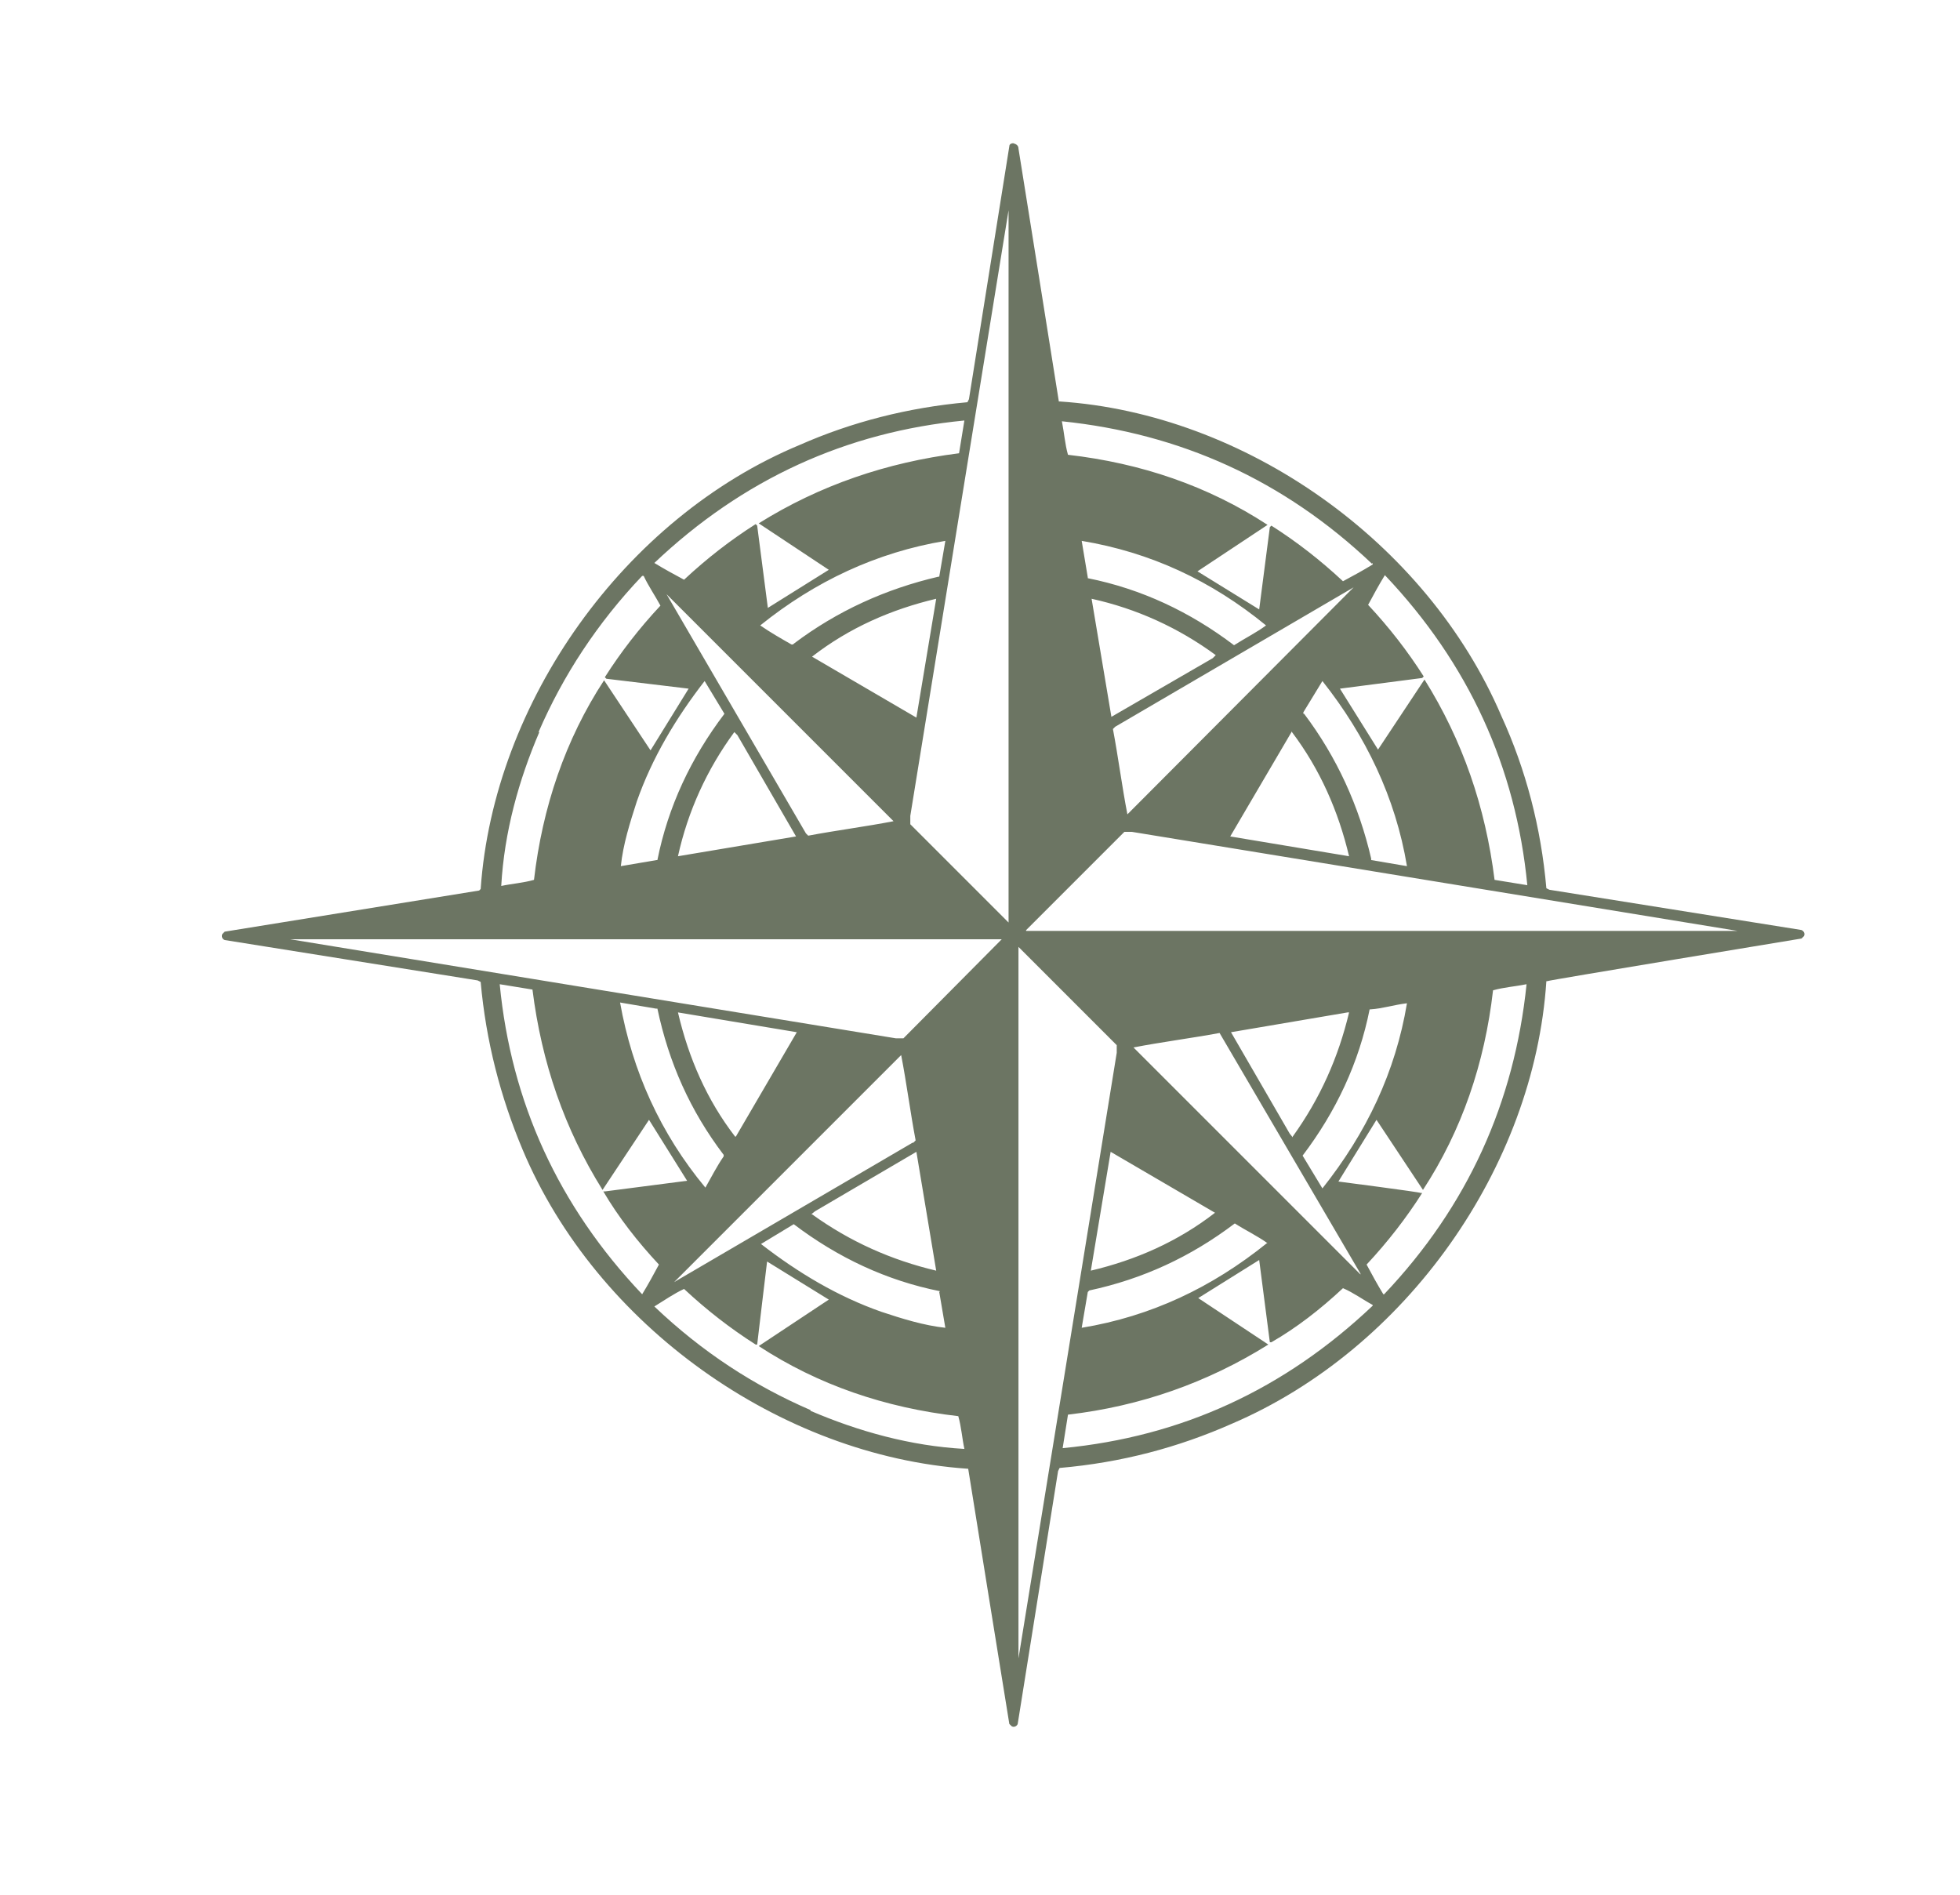
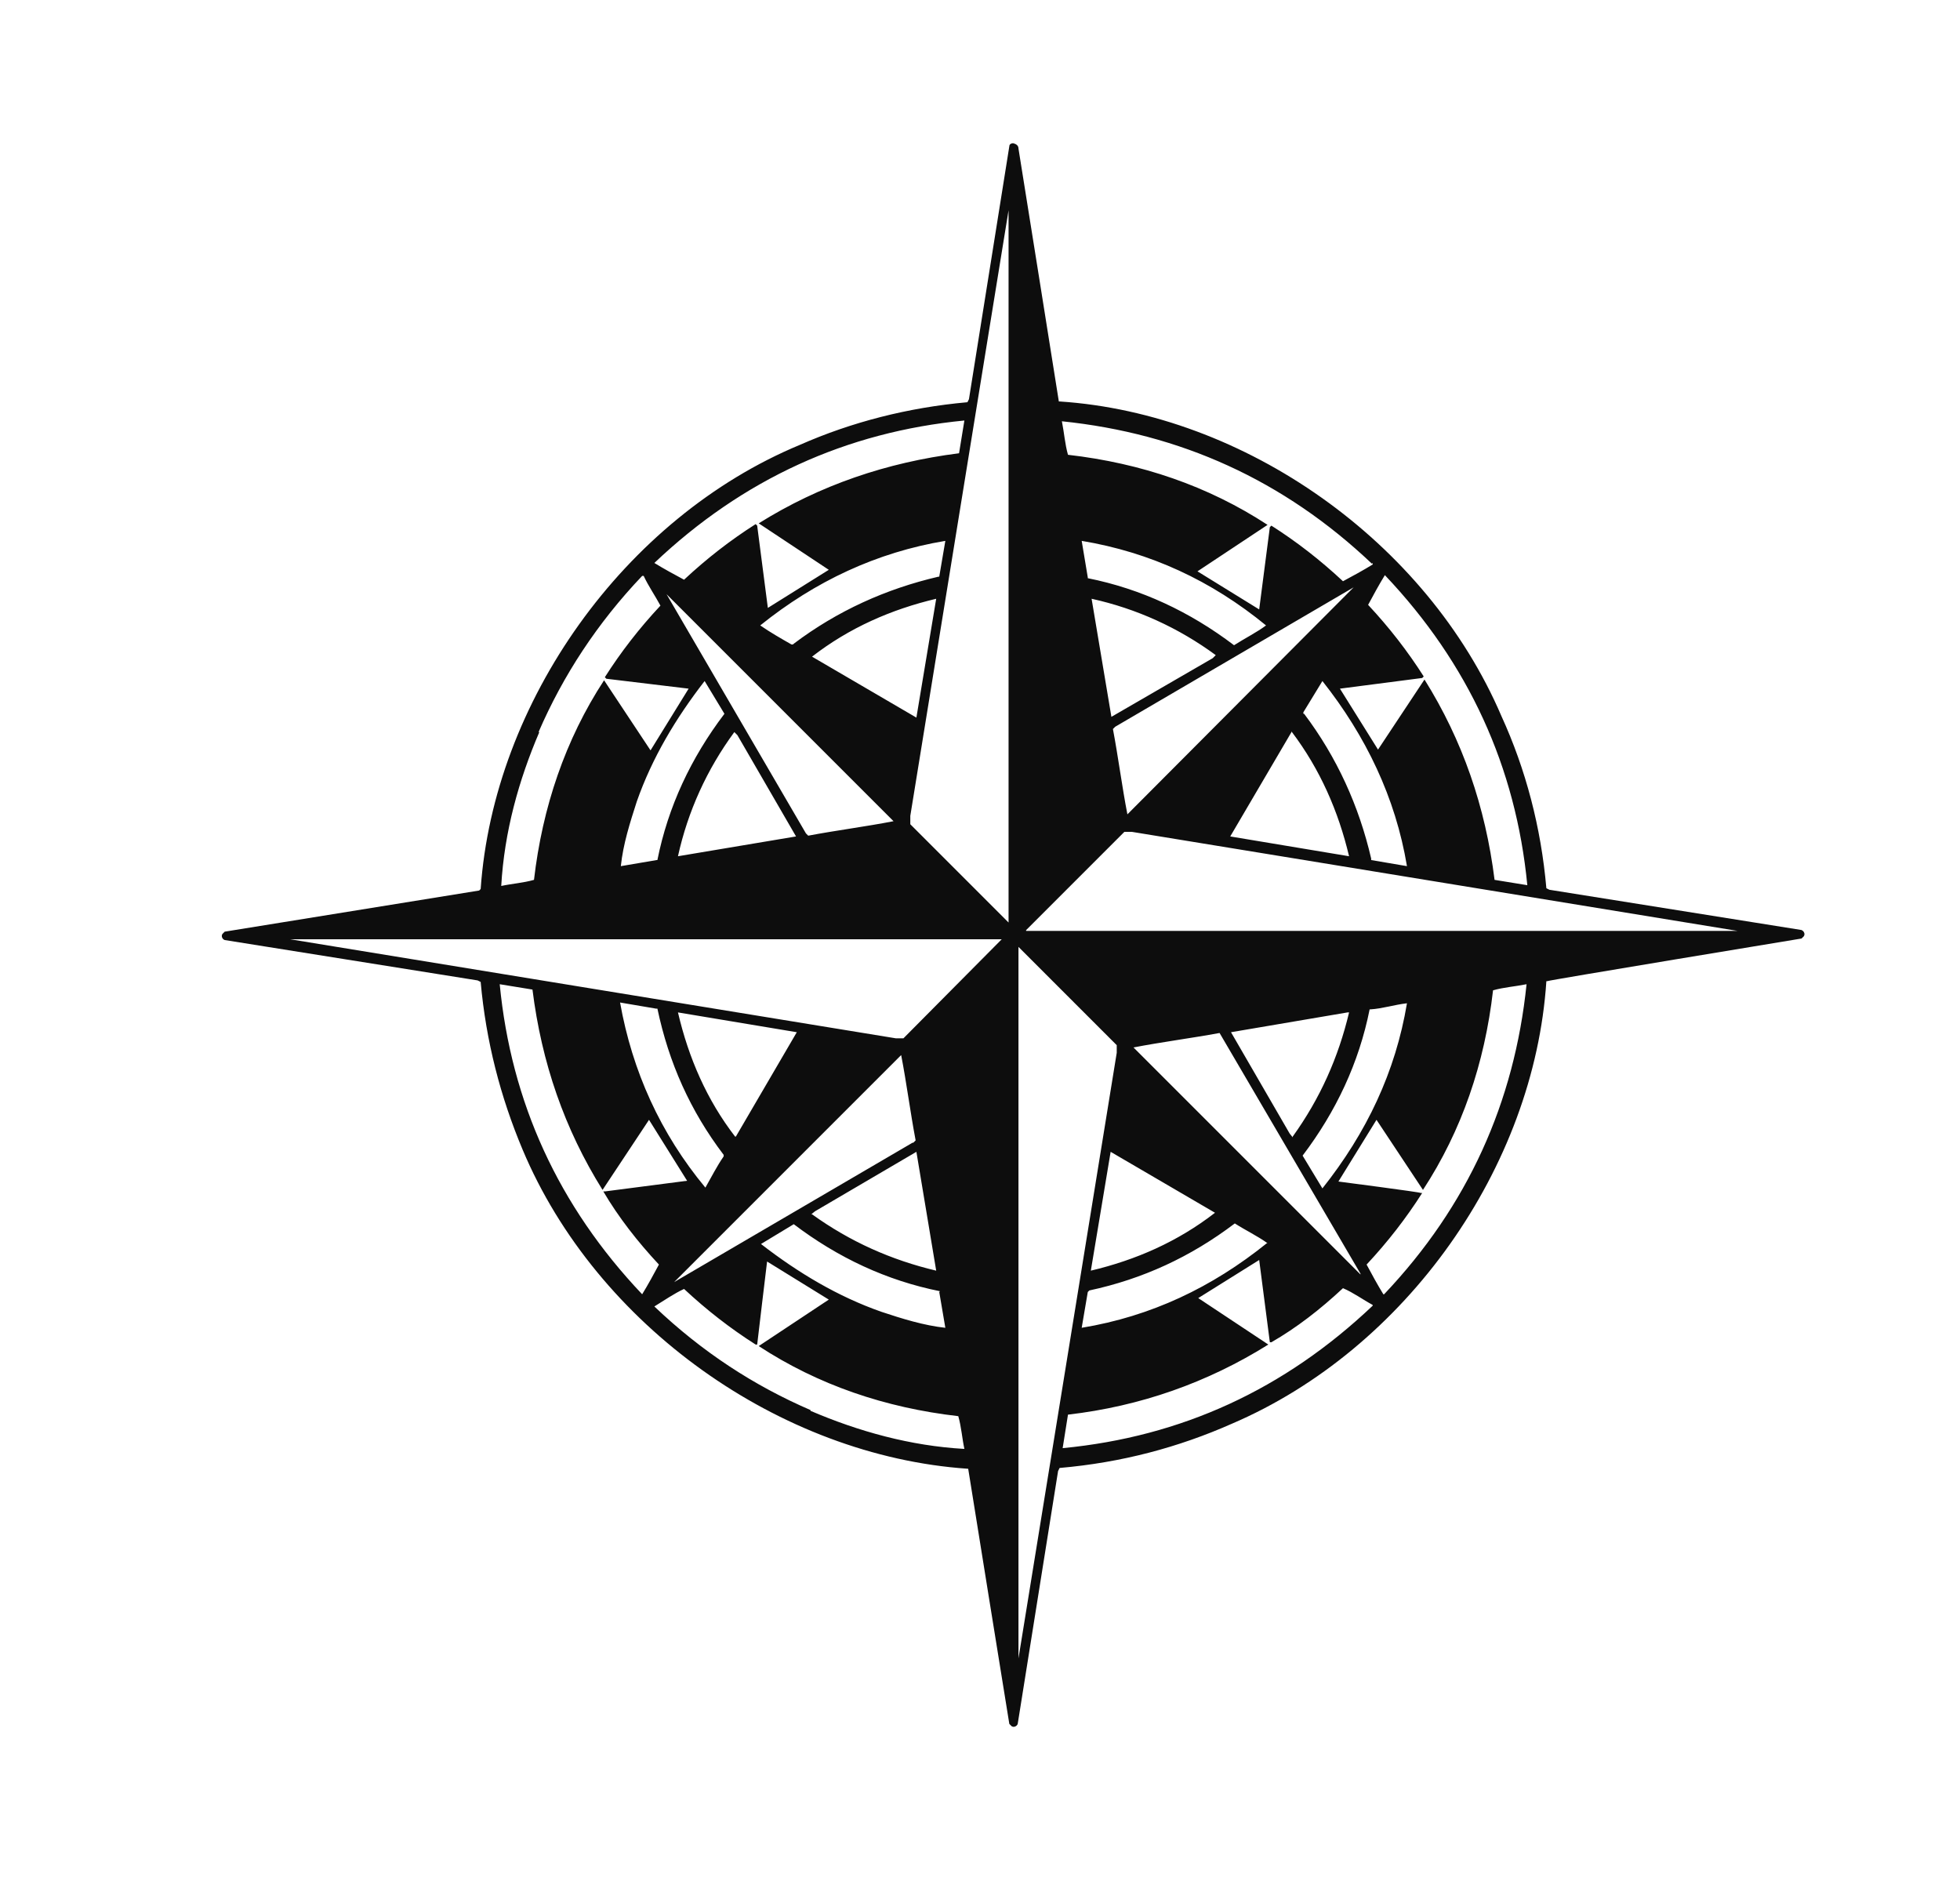
<svg xmlns="http://www.w3.org/2000/svg" id="Capa_2" viewBox="0 0 257.3 248.7">
  <defs>
-     <style> .st0 { fill: #6c7563; } </style>
+     <style> .st0 { fill: #0D0D0D; } </style>
  </defs>
  <g id="objects">
    <path class="st0" d="M236.6,122.1l-33.2-5.3-.4-.2c-.7-8-2.7-15.6-5.9-22.6-9.8-22.9-33.7-39.7-58-41.3h-.1c0-.1-5.3-33.2-5.3-33.2,0-.4-.3-.6-.7-.7-.2,0-.5.1-.5.4l-5.3,33.2-.2.4c-7.8.7-15.2,2.6-22,5.6-23.1,9.6-40.2,33.8-41.9,58.3l-.2.2-33.4,5.4-.3.3c-.2.3,0,.7.3.8l33.2,5.3.4.2c.7,7.8,2.6,15.1,5.5,22,9.7,23.1,33.8,40.2,58.4,41.9h.1c0,.1,5.4,33.5,5.4,33.5l.3.3c.3.2.7,0,.8-.3l5.3-33.2.2-.4c8.1-.7,15.6-2.7,22.6-5.8,22.9-9.8,39.7-33.7,41.3-58.1h.1c0-.1,33.4-5.6,33.4-5.6l.3-.3c.2-.3,0-.7-.3-.8h0ZM85.9,73.9c11.6-11,25.2-17.2,40.7-18.7l-.7,4.3c-9.5,1.2-18.3,4.2-26.3,9.2l9.2,6.1-8,5-1.4-10.8-.2-.2c-3.3,2.1-6.4,4.5-9.4,7.3-1.3-.7-2.6-1.4-3.9-2.2v-.2h0ZM96.4,96.1l.4.4,7.7,13.3-15.5,2.6c1.3-5.9,3.8-11.4,7.4-16.3h0ZM86.2,112.9l-4.7.8c.3-2.9,1.2-5.7,2.1-8.5,2-5.7,5.1-10.9,8.9-15.8l2.6,4.3c-4.4,5.8-7.4,12.2-8.8,19.2ZM87.5,78l29.8,29.8c-3.6.7-7.5,1.2-11.2,1.9l-.3-.3s-18.3-31.4-18.3-31.4ZM106.6,86.2h0c4.9-3.8,10.4-6.2,16.3-7.6l-2.6,15.6-13.7-8ZM104.1,84.6h-.2c-1.4-.8-2.8-1.6-4.1-2.5,7.2-5.8,15.3-9.6,24.3-11.1l-.8,4.7h-.1c-6.9,1.6-13.3,4.5-19,8.8h0ZM70.7,96.1c3.2-7.4,7.7-14.3,13.6-20.5h.2c.6,1.3,1.5,2.6,2.2,3.9-2.8,3-5.2,6.1-7.3,9.4l.2.2,10.8,1.3-5,8.1-6.1-9.2c-5.1,7.8-8.1,16.7-9.2,26.2-1.4.4-2.9.5-4.3.8.4-7.1,2.3-13.9,5-20.2h0ZM84.3,169.9c-11-11.6-17.2-25.2-18.7-40.7l4.3.7c1.2,9.6,4.2,18.3,9.2,26.3l6.1-9.2,5,8-10.8,1.4h-.2c2,3.4,4.5,6.6,7.3,9.6-.7,1.3-1.4,2.6-2.2,3.9h-.2,0ZM106.5,159.4l.5-.4,13.3-7.8,2.6,15.6c-5.9-1.4-11.3-3.8-16.3-7.4ZM123.3,169.6l.8,4.7c-2.8-.3-5.7-1.2-8.4-2.1-5.7-2-10.9-5.1-15.8-8.9l4.3-2.6c5.8,4.4,12.2,7.4,19.2,8.8ZM119.8,150l-31.3,18.3,29.8-29.8c.7,3.6,1.2,7.5,1.9,11.2,0,0-.3.3-.3.3ZM96.5,149.2h0c-3.7-4.8-6.1-10.3-7.5-16.3l15.6,2.6-8,13.7h0ZM95,151.6v.2c-.9,1.3-1.6,2.7-2.4,4.1-5.9-7.1-9.6-15.3-11.2-24.3l4.7.8h.2c1.5,7.1,4.3,13.4,8.7,19.2h0ZM106.4,185.1c-7.4-3.2-14.2-7.6-20.5-13.6h0c1.3-.8,2.6-1.7,3.9-2.3,3,2.8,6.1,5.2,9.4,7.3h.2c0-.1,1.3-10.9,1.3-10.9l8.1,5-9.2,6.1c7.8,5.1,16.6,8.1,26.2,9.2.4,1.4.5,2.9.8,4.3-7.1-.4-13.9-2.3-20.2-5h0ZM118.6,136.3h-1c0,0-79.5-13-79.5-13h93.4l-12.9,13ZM132.4,121.1l-12.9-12.9v-1.1c0,0,12.9-79.5,12.9-79.5v93.4h0ZM181.8,75.5c11,11.6,17.2,25.2,18.7,40.7l-4.3-.7c-1.2-9.6-4.2-18.3-9.2-26.3l-6.1,9.2-5-8,10.8-1.4.2-.2c-2.1-3.3-4.5-6.4-7.3-9.4.7-1.3,1.4-2.6,2.2-3.9h.2,0ZM159.6,86l-.4.4-13.3,7.7-2.6-15.5c5.9,1.3,11.4,3.8,16.3,7.4ZM142.8,75.8l-.8-4.8c9,1.5,17,5.2,24.2,11.1-1.2.9-2.8,1.7-4.2,2.6-5.8-4.4-12.2-7.4-19.2-8.8h0ZM146.4,95.4l31.3-18.3-29.7,29.8c-.7-3.6-1.2-7.5-1.9-11.2l.3-.3ZM169.6,96.1c3.7,4.9,6.1,10.4,7.5,16.3l-15.6-2.6s8.1-13.8,8.1-13.8ZM171.1,93.7v-.2l2.5-4.1c5.7,7.2,9.6,15.3,11.1,24.3l-4.7-.8v-.2c-1.6-6.9-4.5-13.3-8.8-19h0ZM180.2,73.9v.2c-1.3.8-2.6,1.5-3.9,2.2-3-2.8-6.1-5.2-9.4-7.3l-.2.2-1.4,10.8-8.1-5,9.2-6.1c-7.8-5.1-16.6-8.1-26.2-9.2-.4-1.4-.5-2.9-.8-4.4,15.5,1.6,29.1,7.7,40.7,18.7h0ZM133.7,217.7v-93.4l12.9,12.9v1c0,0-12.9,79.5-12.9,79.5h0ZM169.7,149.3l-.4-.5-7.7-13.3,15.3-2.6h.2c-1.4,5.9-3.8,11.3-7.4,16.3ZM179.9,132.5c1.6-.1,3.1-.6,4.8-.8-1.5,9-5.3,17-11.1,24.3l-2.6-4.3c4.4-5.8,7.4-12.2,8.8-19.2h0ZM178.6,167.3l-29.8-29.8c3.6-.7,7.5-1.2,11.3-1.9l18.5,31.6h0ZM166.3,163.2c-7.2,5.8-15.2,9.6-24.3,11.1l.8-4.7.2-.2c7-1.5,13.3-4.4,19.1-8.8,1.4.9,2.9,1.6,4.3,2.6h0ZM159.5,159.2h0c-4.9,3.8-10.4,6.2-16.3,7.6l2.6-15.6,13.7,8h0ZM180.2,171.4c-11.6,11-25.1,17.2-40.7,18.7l.7-4.4c9.5-1.1,18.3-4.2,26.3-9.2l-9.2-6.1,8-5,1.4,10.8h.2c3.3-1.9,6.4-4.3,9.4-7.1,1.4.6,2.6,1.5,3.9,2.2h0c0,.1,0,.2,0,.2ZM181.8,169.9h-.2c-.8-1.3-1.5-2.6-2.2-3.9,2.8-3,5.2-6.1,7.3-9.4h-.2c0-.1-10.8-1.5-10.8-1.5l5-8.1,6.1,9.2c5.1-7.8,8.1-16.6,9.2-26.2,1.4-.4,2.9-.5,4.4-.8-1.6,15.5-7.7,29.1-18.7,40.7h0ZM134.7,122.1l12.9-12.9h1c0,0,79.5,13,79.5,13h-93.4,0Z" />
  </g>
</svg>
